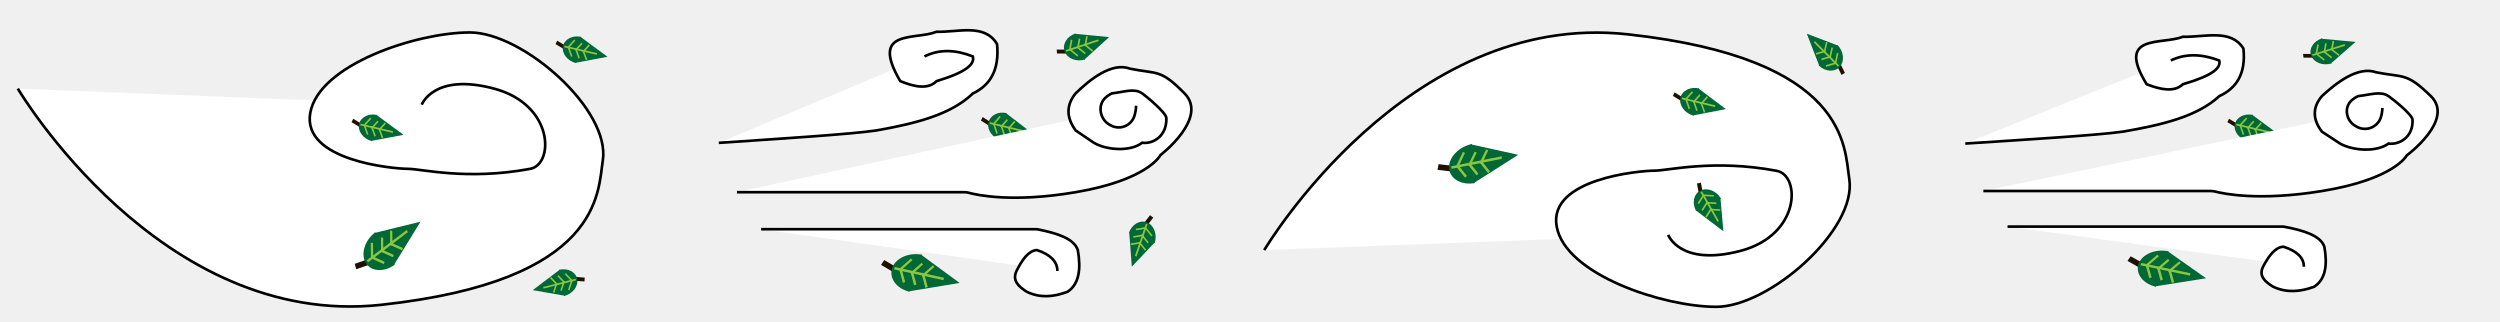
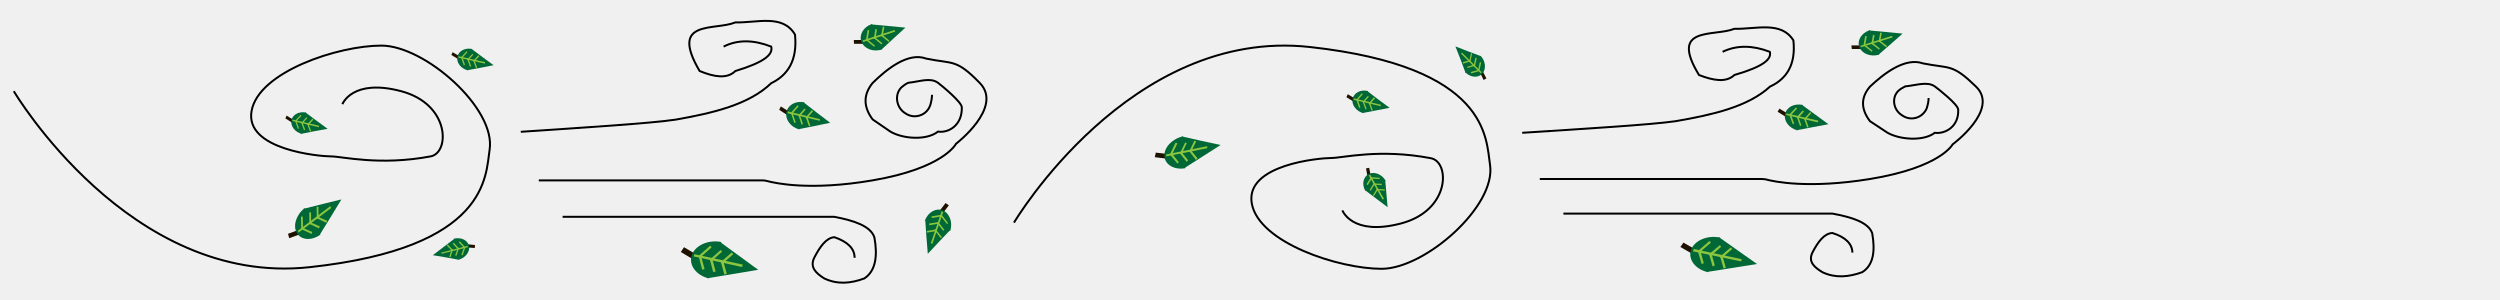
- <svg xmlns="http://www.w3.org/2000/svg" id="Layer_1" data-name="Layer 1" width="934.98" height="120.34" viewBox="0 0 934.98 120.34">
-   <defs>
-     <style>.cls-1{fill:#fff;stroke:#000;stroke-miterlimit:10;}.cls-2{fill:#1f1100;}.cls-3{fill:#006837;}.cls-4{fill:#8cc63f;}.cls-5{fill:none;}</style>
-   </defs>
-   <path class="cls-1" d="M6.66,33.14S59.76,123,142.57,114s81-42.27,82.87-53.92c3-19-29.83-47.94-49.72-47.94s-56.36,12-59.67,30,31.25,21,36.46,21,22.11,4.42,45.8,0c8.93-1.66,9-24-13.53-30s-27.05,6-27.05,6" />
-   <path class="cls-1" d="M472.82,93.53s53.24-89.8,136-80.69,80.95,42.4,82.79,54.05c3,19-29.9,47.89-49.79,47.86s-56.34-12.06-59.63-30,31.28-20.93,36.5-20.92,22.11-4.39,45.8.06c8.93,1.68,9,24-13.57,29.94s-27.05-6-27.05-6" />
-   <polygon class="cls-2" points="138.21 96.72 132.66 98.67 133.23 100.69 138.78 98.74 138.21 96.72" />
-   <polygon class="cls-3" points="147.24 99.23 143.56 93.2 139.89 87.17 148.58 85.03 157.28 82.9 152.26 91.06 147.24 99.23" />
-   <path class="cls-3" d="M144,92.87,147.61,99c-4,2.91-8.8,2.62-10.8-.64s-.44-8.49,3.53-11.49Z" />
-   <polygon class="cls-4" points="137.65 98.1 137.17 97.32 152.08 86.03 152.56 86.81 137.65 98.1" />
-   <polygon class="cls-4" points="145.86 86.29 146.71 86.28 146.78 91.72 145.93 91.73 145.86 86.29" />
-   <polygon class="cls-4" points="142.45 88.87 143.3 88.86 143.37 94.3 142.52 94.31 142.45 88.87" />
-   <polygon class="cls-4" points="138.65 90.82 139.5 90.81 139.58 96.25 138.73 96.27 138.65 90.82" />
-   <polygon class="cls-4" points="150.37 93.63 150.69 92.75 146.15 90.69 145.82 91.56 150.37 93.63" />
-   <polygon class="cls-4" points="146.96 96.21 147.28 95.33 142.74 93.27 142.42 94.14 146.96 96.21" />
-   <polygon class="cls-4" points="143.55 98.79 143.87 97.91 139.33 95.85 139.01 96.72 143.55 98.79" />
-   <polygon class="cls-2" points="211.91 17.34 208.39 15.22 207.77 16.49 211.29 18.62 211.91 17.34" />
-   <polygon class="cls-3" points="215.11 23.51 216.05 18.61 216.99 13.7 222.09 17.47 227.2 21.23 221.15 22.37 215.11 23.51" />
-   <path class="cls-3" d="M216.42,18.71l-1,4.88c-3.19-.78-5.38-3.59-4.88-6.25s3.59-4.29,6.82-3.54Z" />
-   <polygon class="cls-4" points="211.03 17.69 211.15 17.06 223.31 19.87 223.19 20.51 211.03 17.69" />
-   <polygon class="cls-4" points="220.23 16.57 220.64 17.03 218.24 19.67 217.83 19.21 220.23 16.57" />
-   <polygon class="cls-4" points="217.45 15.93 217.86 16.39 215.46 19.03 215.05 18.57 217.45 15.93" />
-   <polygon class="cls-4" points="214.76 14.77 215.18 15.23 212.78 17.87 212.37 17.41 214.76 14.77" />
-   <polygon class="cls-4" points="219.1 22.55 219.65 22.31 218.4 18.83 217.85 19.07 219.1 22.55" />
-   <polygon class="cls-4" points="216.32 21.91 216.87 21.67 215.62 18.18 215.07 18.43 216.32 21.91" />
-   <polygon class="cls-4" points="213.54 21.27 214.09 21.03 212.84 17.54 212.29 17.78 213.54 21.27" />
-   <polygon class="cls-2" points="214.59 104.97 218.59 105.27 218.68 103.82 214.68 103.51 214.59 104.97" />
-   <polygon class="cls-3" points="209.37 100.84 210.36 105.73 211.35 110.62 205.29 109.56 199.24 108.51 204.3 104.67 209.37 100.84" />
-   <path class="cls-3" d="M210,105.81l-.91-4.91c3.2-.76,6.24.77,6.78,3.42s-1.64,5.56-4.86,6.38Z" />
-   <polygon class="cls-4" points="215.26 104.24 215.39 104.87 203.28 107.94 203.15 107.31 215.26 104.24" />
-   <polygon class="cls-4" points="207.32 109.52 206.78 109.29 207.96 105.78 208.51 106.01 207.32 109.52" />
-   <polygon class="cls-4" points="210.09 108.82 209.54 108.59 210.73 105.08 211.28 105.31 210.09 108.82" />
-   <polygon class="cls-4" points="212.97 108.63 212.42 108.4 213.6 104.89 214.15 105.11 212.97 108.63" />
-   <polygon class="cls-4" points="206.1 103.56 205.69 104.03 208.13 106.62 208.54 106.15 206.1 103.56" />
-   <polygon class="cls-4" points="208.87 102.86 208.46 103.33 210.9 105.92 211.31 105.45 208.87 102.86" />
-   <polygon class="cls-4" points="211.63 102.15 211.23 102.62 213.67 105.21 214.08 104.74 211.63 102.15" />
-   <polygon class="cls-2" points="135.62 46.54 132.1 44.41 131.47 45.69 134.99 47.82 135.62 46.54" />
-   <polygon class="cls-3" points="138.82 52.71 139.75 47.8 140.69 42.9 145.8 46.66 150.91 50.43 144.86 51.57 138.82 52.71" />
-   <path class="cls-3" d="M140.13,47.9l-1,4.89c-3.18-.79-5.37-3.59-4.87-6.25s3.59-4.29,6.82-3.54Z" />
-   <polygon class="cls-4" points="134.74 46.89 134.86 46.25 147.02 49.07 146.9 49.71 134.74 46.89" />
-   <polygon class="cls-4" points="143.94 45.77 144.35 46.23 141.95 48.87 141.54 48.41 143.94 45.77" />
-   <polygon class="cls-4" points="141.16 45.12 141.57 45.58 139.17 48.22 138.76 47.76 141.16 45.12" />
-   <polygon class="cls-4" points="138.47 43.96 138.88 44.43 136.49 47.07 136.07 46.6 138.47 43.96" />
-   <polygon class="cls-4" points="142.81 51.75 143.35 51.51 142.11 48.02 141.56 48.27 142.81 51.75" />
-   <polygon class="cls-4" points="140.03 51.11 140.57 50.87 139.33 47.38 138.78 47.62 140.03 51.11" />
-   <polygon class="cls-4" points="137.25 50.46 137.79 50.22 136.55 46.74 136 46.98 137.25 50.46" />
-   <rect class="cls-5" x="4.02" y="4.87" width="226.24" height="110.95" />
-   <rect class="cls-5" x="-0.5" y="2.65" width="230.77" height="115.38" />
-   <polygon class="cls-2" points="335.81 100.27 330.71 97.26 329.51 99.06 334.61 102.07 335.81 100.27" />
-   <polygon class="cls-3" points="339.7 108.98 342.01 102.07 344.33 95.15 351.61 100.48 358.89 105.81 349.3 107.4 339.7 108.98" />
-   <path class="cls-3" d="M342.58,102.21l-2.45,6.89c-4.82-1.12-7.72-5.08-6.48-8.83s6.32-6,11.22-5Z" />
-   <polygon class="cls-4" points="334.38 100.76 334.67 99.86 353.09 103.88 352.79 104.78 334.38 100.76" />
-   <polygon class="cls-4" points="348.87 99.21 349.43 99.86 345.24 103.58 344.68 102.92 348.87 99.21" />
-   <polygon class="cls-4" points="344.66 98.29 345.22 98.94 341.03 102.66 340.47 102.01 344.66 98.29" />
-   <polygon class="cls-4" points="340.69 96.65 341.25 97.3 337.06 101.02 336.5 100.36 340.69 96.65" />
-   <polygon class="cls-4" points="346.08 107.65 346.96 107.31 345.63 102.39 344.75 102.73 346.08 107.65" />
-   <polygon class="cls-4" points="341.87 106.73 342.75 106.39 341.43 101.47 340.54 101.81 341.87 106.73" />
-   <polygon class="cls-4" points="337.66 105.81 338.55 105.48 337.21 100.56 336.33 100.89 337.66 105.81" />
-   <polygon class="cls-2" points="399.39 18.56 395.18 18.55 395.32 20.02 399.54 20.03 399.39 18.56" />
-   <polygon class="cls-3" points="405.52 22.33 403.68 17.48 401.83 12.63 408.31 13.25 414.8 13.88 410.16 18.1 405.52 22.33" />
-   <path class="cls-3" d="M404.05,17.37l1.77,4.88c-3.2,1-6.63-.32-7.64-2.95s.79-5.71,4-6.77Z" />
-   <polygon class="cls-4" points="398.82 19.34 398.57 18.72 410.68 14.74 410.93 15.37 398.82 19.34" />
-   <polygon class="cls-4" points="406.2 13.45 406.81 13.64 406.16 17.26 405.55 17.07 406.2 13.45" />
-   <polygon class="cls-4" points="403.44 14.36 404.05 14.55 403.39 18.17 402.79 17.98 403.44 14.36" />
-   <polygon class="cls-4" points="400.47 14.76 401.08 14.95 400.43 18.57 399.82 18.38 400.47 14.76" />
-   <polygon class="cls-4" points="408.48 19.36 408.82 18.85 405.84 16.43 405.5 16.93 408.48 19.36" />
-   <polygon class="cls-4" points="405.71 20.27 406.05 19.76 403.07 17.34 402.73 17.84 405.71 20.27" />
-   <polygon class="cls-4" points="402.94 21.18 403.28 20.67 400.31 18.25 399.96 18.75 402.94 21.18" />
-   <polygon class="cls-2" points="428.81 84.62 431.31 81.39 430.1 80.48 427.6 83.72 428.81 84.62" />
-   <polygon class="cls-3" points="422.3 86.72 427.11 88.67 431.91 90.61 427.6 95.17 423.29 99.74 422.8 93.23 422.3 86.72" />
-   <path class="cls-3" d="M427,89l-4.77-2c1.12-3.15,4.16-4.87,6.77-3.82s3.91,4.57,2.82,7.79Z" />
-   <polygon class="cls-4" points="428.55 83.64 429.18 83.89 425.07 95.97 424.44 95.72 428.55 83.64" />
-   <polygon class="cls-4" points="428.7 93.42 428.19 93.75 425.81 90.74 426.31 90.4 428.7 93.42" />
-   <polygon class="cls-4" points="429.64 90.65 429.13 90.99 426.75 87.98 427.25 87.64 429.64 90.65" />
-   <polygon class="cls-4" points="431.08 88.09 430.58 88.43 428.19 85.42 428.69 85.08 431.08 88.09" />
-   <polygon class="cls-4" points="422.83 91.06 423.01 91.67 426.63 91.07 426.45 90.46 422.83 91.06" />
-   <polygon class="cls-4" points="423.77 88.3 423.95 88.91 427.57 88.31 427.39 87.69 423.77 88.3" />
-   <polygon class="cls-4" points="424.71 85.54 424.89 86.15 428.51 85.55 428.33 84.93 424.71 85.54" />
-   <polygon class="cls-2" points="371.01 45.99 367.49 43.77 366.86 45.1 370.38 47.32 371.01 45.99" />
-   <polygon class="cls-3" points="374.2 52.4 375.14 47.3 376.08 42.2 381.19 46.12 386.29 50.03 380.25 51.22 374.2 52.4" />
-   <path class="cls-3" d="M375.51,47.41l-1,5.08c-3.19-.82-5.37-3.74-4.87-6.5s3.58-4.47,6.82-3.69Z" />
-   <polygon class="cls-4" points="370.12 46.35 370.24 45.69 382.41 48.62 382.29 49.28 370.12 46.35" />
-   <polygon class="cls-4" points="379.32 45.18 379.73 45.66 377.33 48.41 376.92 47.93 379.32 45.18" />
-   <polygon class="cls-4" points="376.54 44.51 376.95 44.99 374.56 47.74 374.14 47.26 376.54 44.51" />
-   <polygon class="cls-4" points="373.86 43.31 374.27 43.79 371.87 46.53 371.46 46.05 373.86 43.31" />
-   <polygon class="cls-4" points="378.19 51.41 378.74 51.16 377.49 47.53 376.95 47.78 378.19 51.41" />
-   <polygon class="cls-4" points="375.42 50.74 375.96 50.49 374.71 46.86 374.17 47.11 375.42 50.74" />
-   <polygon class="cls-4" points="372.63 50.07 373.18 49.82 371.93 46.19 371.39 46.44 372.63 50.07" />
-   <rect class="cls-5" x="234.88" y="2.65" width="226.24" height="115.38" />
-   <rect class="cls-5" x="234.88" y="0.34" width="230.77" height="120" />
-   <path class="cls-1" d="M268.82,53.42c23.67-1.59,49.22-3.22,58.82-4.61,14.22-2.54,27.77-5.72,36.2-13.85,6.34-3,10-8.63,9.05-18.46-4.66-7.87-14.49-4.37-22.62-4.62-7.94,3.27-25.19-1.33-13.58,18.46,5.52,2.26,10.44,3.15,13.58,0,11.35-3.41,14.32-6.41,13.57-9.23-6.61-2.61-12.67-2.73-18.1,0" />
-   <path class="cls-1" d="M275.61,71.88h85.06a5.81,5.81,0,0,1,1.6.21c3.08.84,16.42,3.81,40-.21C429.45,67.27,434,58,434,58s18.1-13.85,9-23.08-10-7.12-20.36-9.23c-6.9-2.58-15.08,4.12-20.36,9.23-3.66,4.49-3.46,9.11,0,13.85l6.78,4.61c4.59,2.75,13.66,3.5,18.1,0,4,.59,9.28-2.44,9.05-9.23-.07-2-7.41-8.07-9.05-9.23-2.94-2.09-6.89-.47-11.31,0a9.82,9.82,0,0,0-2.59,1.78c-2.81,2.79-1.89,7.77,1.48,9.81l.63.36a6.17,6.17,0,0,0,8.83-3.33,15.17,15.17,0,0,0,.7-4" />
-   <path class="cls-1" d="M284.66,85.73H387.81c7.56,1.45,13.85,3.49,15.28,7.79,1.26,7.17.47,12.74-3.82,15.59-5.11,1.93-10.21,2.46-15.28,0-3.1-2-5.51-4.18-3.82-7.79,2.17-4.29,4.55-7.63,7.64-7.8q7.65,2.57,7.64,7.8" />
-   <polygon class="cls-2" points="801.96 98.73 796.86 95.84 795.66 97.57 800.76 100.47 801.96 98.73" />
-   <polygon class="cls-3" points="805.85 107.11 808.17 100.46 810.48 93.81 817.76 98.94 825.05 104.07 815.45 105.59 805.85 107.11" />
-   <path class="cls-3" d="M808.73,100.6l-2.44,6.63c-4.82-1.08-7.73-4.89-6.49-8.5S806.12,92.92,811,94Z" />
-   <polygon class="cls-4" points="800.53 99.21 800.83 98.34 819.25 102.2 818.95 103.07 800.53 99.21" />
-   <polygon class="cls-4" points="815.02 97.71 815.58 98.34 811.39 101.92 810.83 101.29 815.02 97.71" />
-   <polygon class="cls-4" points="810.81 96.83 811.37 97.46 807.19 101.03 806.62 100.41 810.81 96.83" />
-   <polygon class="cls-4" points="806.84 95.25 807.4 95.88 803.22 99.45 802.65 98.83 806.84 95.25" />
-   <polygon class="cls-4" points="812.23 105.83 813.12 105.5 811.79 100.77 810.9 101.1 812.23 105.83" />
-   <polygon class="cls-4" points="808.02 104.95 808.91 104.62 807.58 99.89 806.69 100.22 808.02 104.95" />
-   <polygon class="cls-4" points="803.81 104.06 804.7 103.74 803.37 99.01 802.48 99.33 803.81 104.06" />
-   <polygon class="cls-2" points="865.55 20.17 861.33 20.16 861.48 21.57 865.7 21.58 865.55 20.17" />
-   <polygon class="cls-3" points="871.67 23.8 869.83 19.13 867.98 14.47 874.47 15.06 880.96 15.66 876.32 19.73 871.67 23.8" />
-   <path class="cls-3" d="M870.21,19,872,23.72c-3.2,1-6.62-.31-7.63-2.84s.78-5.49,4-6.51Z" />
-   <polygon class="cls-4" points="864.97 20.92 864.73 20.32 876.84 16.49 877.08 17.09 864.97 20.92" />
-   <polygon class="cls-4" points="872.36 15.25 872.97 15.44 872.32 18.92 871.71 18.73 872.36 15.25" />
-   <polygon class="cls-4" points="869.59 16.13 870.2 16.31 869.55 19.79 868.94 19.61 869.59 16.13" />
-   <polygon class="cls-4" points="866.63 16.51 867.24 16.7 866.59 20.18 865.98 20 866.63 16.51" />
-   <polygon class="cls-4" points="874.63 20.93 874.97 20.45 872 18.12 871.65 18.6 874.63 20.93" />
-   <polygon class="cls-4" points="871.86 21.81 872.21 21.32 869.23 18.99 868.88 19.48 871.86 21.81" />
-   <polygon class="cls-4" points="869.09 22.68 869.44 22.2 866.46 19.86 866.12 20.35 869.09 22.68" />
-   <polygon class="cls-2" points="837.16 46.54 833.64 44.41 833.01 45.69 836.53 47.82 837.16 46.54" />
-   <polygon class="cls-3" points="840.36 52.71 841.29 47.8 842.23 42.9 847.34 46.66 852.45 50.43 846.4 51.57 840.36 52.71" />
-   <path class="cls-3" d="M841.67,47.9l-1,4.89c-3.19-.79-5.37-3.59-4.87-6.25s3.58-4.29,6.82-3.54Z" />
-   <polygon class="cls-4" points="836.28 46.89 836.4 46.25 848.56 49.07 848.44 49.71 836.28 46.89" />
-   <polygon class="cls-4" points="845.47 45.77 845.89 46.23 843.49 48.87 843.08 48.41 845.47 45.77" />
-   <polygon class="cls-4" points="842.69 45.12 843.11 45.58 840.71 48.22 840.3 47.76 842.69 45.12" />
-   <polygon class="cls-4" points="840.01 43.96 840.42 44.43 838.02 47.07 837.61 46.6 840.01 43.96" />
-   <polygon class="cls-4" points="844.35 51.75 844.89 51.51 843.65 48.02 843.1 48.27 844.35 51.75" />
-   <polygon class="cls-4" points="841.57 51.11 842.11 50.87 840.87 47.38 840.32 47.62 841.57 51.11" />
-   <polygon class="cls-4" points="838.79 50.46 839.33 50.22 838.09 46.74 837.54 46.98 838.79 50.46" />
-   <rect class="cls-5" x="701.04" y="4.87" width="226.24" height="110.95" />
-   <rect class="cls-5" x="701.04" y="2.65" width="230.77" height="115.38" />
-   <path class="cls-1" d="M735,53.69c23.67-1.54,49.21-3.1,58.82-4.44,14.22-2.44,27.76-5.5,36.2-13.31,6.33-2.93,10-8.3,9-17.76-4.66-7.56-14.5-4.19-22.63-4.43-7.93,3.14-25.18-1.28-13.57,17.75,5.52,2.16,10.44,3,13.57,0,11.35-3.29,14.32-6.17,13.58-8.88-6.62-2.51-12.68-2.63-18.1,0" />
-   <path class="cls-1" d="M741.76,71.44h85.06a6.69,6.69,0,0,1,1.61.19c3.07.81,16.41,3.67,40-.19,27.15-4.44,31.67-13.31,31.67-13.31s18.1-13.32,9-22.19-10-6.85-20.36-8.88c-6.9-2.48-15.08,4-20.36,8.88-3.65,4.31-3.46,8.75,0,13.31l6.79,4.44c4.58,2.64,13.65,3.36,18.1,0,4,.56,9.28-2.35,9-8.88-.07-2-7.42-7.76-9-8.87-2.94-2-6.9-.46-11.32,0a9.63,9.63,0,0,0-2.59,1.71c-2.8,2.68-1.89,7.47,1.49,9.43l.62.35a6.27,6.27,0,0,0,8.83-3.2,13.39,13.39,0,0,0,.7-3.86" />
-   <path class="cls-1" d="M750.81,84.75H854c7.55,1.39,13.84,3.36,15.28,7.5,1.25,6.88.46,12.24-3.82,15-5.11,1.86-10.21,2.37-15.28,0-3.11-1.89-5.52-4-3.82-7.49,2.17-4.12,4.55-7.34,7.64-7.49q7.63,2.46,7.64,7.49" />
-   <polygon class="cls-2" points="543.99 62.1 538.02 61.39 537.61 63.52 543.58 64.23 543.99 62.1" />
-   <polygon class="cls-3" points="551.08 68.53 550.52 61.25 549.95 53.96 558.88 55.92 567.81 57.89 559.45 63.21 551.08 68.53" />
-   <path class="cls-3" d="M551.1,61.15l.43,7.32c-4.95.91-9.25-1.56-9.57-5.51s3.54-8.1,8.55-9.09Z" />
-   <polygon class="cls-4" points="542.84 63.13 542.77 62.18 561.61 58.45 561.69 59.39 542.84 63.13" />
-   <polygon class="cls-4" points="555.81 55.86 556.59 56.23 554.14 61.33 553.35 60.96 555.81 55.86" />
-   <polygon class="cls-4" points="551.5 56.71 552.28 57.08 549.83 62.19 549.04 61.81 551.5 56.71" />
-   <polygon class="cls-4" points="547.13 56.8 547.92 57.17 545.46 62.28 544.68 61.91 547.13 56.8" />
-   <polygon class="cls-4" points="556.53 64.74 557.23 64.07 554.04 60.08 553.34 60.75 556.53 64.74" />
-   <polygon class="cls-4" points="552.22 65.59 552.92 64.92 549.73 60.94 549.03 61.61 552.22 65.59" />
-   <polygon class="cls-4" points="547.91 66.44 548.61 65.78 545.42 61.79 544.72 62.46 547.91 66.44" />
-   <polygon class="cls-2" points="686.85 24.26 688.73 28.03 689.97 27.24 688.09 23.46 686.85 24.26" />
-   <polygon class="cls-3" points="687.46 17.09 683.95 20.92 680.45 24.75 678.09 18.67 675.73 12.6 681.59 14.84 687.46 17.09" />
-   <path class="cls-3" d="M683.69,20.63l3.56-3.77c2.33,2.41,2.69,6.06.8,8.14s-5.46,1.87-7.85-.53Z" />
-   <polygon class="cls-4" points="687.8 24.42 687.35 24.92 678.35 15.89 678.8 15.39 687.8 24.42" />
-   <polygon class="cls-4" points="679.21 20.47 679.11 19.84 682.64 18.8 682.74 19.43 679.21 20.47" />
-   <polygon class="cls-4" points="681.27 22.53 681.17 21.9 684.69 20.86 684.8 21.49 681.27 22.53" />
-   <polygon class="cls-4" points="682.96 25 682.86 24.37 686.38 23.32 686.49 23.95 682.96 25" />
-   <polygon class="cls-4" points="683.47 15.79 682.87 15.7 682.04 19.45 682.64 19.54 683.47 15.79" />
-   <polygon class="cls-4" points="685.53 17.85 684.92 17.77 684.09 21.52 684.7 21.6 685.53 17.85" />
-   <polygon class="cls-4" points="687.58 19.91 686.98 19.83 686.15 23.58 686.75 23.66 687.58 19.91" />
-   <polygon class="cls-2" points="636.88 72.34 636.12 68.32 634.64 68.63 635.4 72.64 636.88 72.34" />
-   <polygon class="cls-3" points="634.13 78.6 638.78 76.3 643.43 73.99 643.98 80.24 644.53 86.49 639.33 82.55 634.13 78.6" />
-   <path class="cls-3" d="M639,76.64l-4.69,2.23c-1.62-2.93-.89-6.34,1.63-7.6s6,.1,7.7,3Z" />
-   <polygon class="cls-4" points="635.97 71.88 636.58 71.58 642.89 82.66 642.29 82.96 635.97 71.88" />
-   <polygon class="cls-4" points="643.39 78.25 643.31 78.85 639.47 78.64 639.55 78.04 643.39 78.25" />
-   <polygon class="cls-4" points="641.95 75.72 641.86 76.32 638.02 76.11 638.11 75.5 641.95 75.72" />
-   <polygon class="cls-4" points="640.99 72.94 640.91 73.54 637.07 73.33 637.15 72.72 640.99 72.94" />
-   <polygon class="cls-4" points="637.74 81.08 638.32 81.35 640.26 78.24 639.68 77.97 637.74 81.08" />
-   <polygon class="cls-4" points="636.29 78.55 636.87 78.82 638.82 75.71 638.24 75.44 636.29 78.55" />
-   <polygon class="cls-4" points="634.85 76.01 635.43 76.28 637.38 73.17 636.79 72.9 634.85 76.01" />
-   <polygon class="cls-2" points="629.88 36.76 626.29 34.55 625.65 35.87 629.24 38.09 629.88 36.76" />
-   <polygon class="cls-3" points="633.14 43.17 634.1 38.07 635.06 32.97 640.26 36.89 645.47 40.8 639.31 41.99 633.14 43.17" />
-   <path class="cls-3" d="M634.48,38.18l-1.05,5.08c-3.25-.82-5.48-3.74-5-6.5s3.66-4.47,7-3.69Z" />
-   <polygon class="cls-4" points="628.98 37.12 629.11 36.46 641.51 39.39 641.39 40.05 628.98 37.12" />
-   <polygon class="cls-4" points="638.36 35.95 638.78 36.43 636.34 39.18 635.92 38.7 638.36 35.95" />
-   <polygon class="cls-4" points="635.53 35.28 635.95 35.76 633.5 38.51 633.08 38.03 635.53 35.28" />
-   <polygon class="cls-4" points="632.79 34.08 633.21 34.56 630.76 37.3 630.34 36.82 632.79 34.08" />
-   <polygon class="cls-4" points="637.22 42.18 637.77 41.93 636.5 38.3 635.94 38.55 637.22 42.18" />
-   <polygon class="cls-4" points="634.38 41.51 634.93 41.26 633.66 37.63 633.11 37.88 634.38 41.51" />
-   <polygon class="cls-4" points="631.54 40.84 632.1 40.59 630.83 36.96 630.27 37.21 631.54 40.84" />
-   <rect class="cls-5" x="467.96" y="4.96" width="230.77" height="115.38" />
+ <svg xmlns="http://www.w3.org/2000/svg" version="1.1" id="Layer_1" x="0px" y="0px" viewBox="0 0 1250 150" style="enable-background:new 0 0 1250 150;" xml:space="preserve">
+   <style type="text/css">
+ 	.st0{fill:none;stroke:#000000;stroke-miterlimit:10;}
+ 	.st1{fill:#1F1100;}
+ 	.st2{fill:#006837;}
+ 	.st3{fill:#8CC63F;}
+ 	.st4{fill:none;}
+ 	.st5{display:none;}
+ 	.st6{display:inline;fill:none;stroke:#000000;stroke-width:0.25;stroke-miterlimit:10;}
+ </style>
+   <path class="st0" d="M6.9,45.6c0,0,57.8,97.7,147.8,88s88.1-46,90.1-58.7c3.3-20.7-32.4-52.1-54.1-52.1s-61.3,13.1-64.9,32.6  s34,22.8,39.7,22.8s24.1,4.8,49.8,0c9.7-1.8,9.8-26.1-14.7-32.6s-29.4,6.5-29.4,6.5" />
+   <polygon class="st1" points="150,114.7 144,116.9 144.6,119.1 150.6,116.9 " />
+   <polygon class="st2" points="159.8,117.5 155.8,110.9 151.8,104.4 161.3,102 170.7,99.7 165.3,108.6 " />
+   <path class="st2" d="M156.3,110.6l3.9,6.7c-4.4,3.2-9.6,2.8-11.7-0.7c-2.2-3.5-0.5-9.2,3.8-12.5L156.3,110.6z" />
+   <polygon class="st3" points="149.4,116.2 148.9,115.4 165.1,103.1 165.6,104 " />
+   <polygon class="st3" points="158.3,103.4 159.2,103.4 159.3,109.3 158.4,109.3 " />
+   <polygon class="st3" points="154.6,106.2 155.5,106.2 155.6,112.1 154.7,112.1 " />
+   <polygon class="st3" points="150.5,108.3 151.4,108.3 151.5,114.2 150.6,114.3 " />
+   <polygon class="st3" points="163.2,111.4 163.6,110.4 158.6,108.2 158.3,109.1 " />
+   <polygon class="st3" points="159.5,114.2 159.9,113.2 154.9,111 154.6,111.9 " />
+   <polygon class="st3" points="155.8,117 156.1,116 151.2,113.8 150.9,114.7 " />
+   <polygon class="st1" points="230.2,28.4 226.3,26.1 225.7,27.5 229.5,29.8 " />
+   <polygon class="st2" points="233.6,35.1 234.7,29.8 235.7,24.4 241.2,28.5 246.8,32.6 240.2,33.9 " />
+   <path class="st2" d="M235.1,29.9l-1.1,5.3c-3.5-0.8-5.9-3.9-5.3-6.8c0.5-2.9,3.9-4.7,7.4-3.9L235.1,29.9z" />
+   <polygon class="st3" points="229.2,28.8 229.3,28.1 242.6,31.1 242.4,31.8 " />
+   <polygon class="st3" points="239.2,27.6 239.7,28.1 237,30.9 236.6,30.4 " />
+   <polygon class="st3" points="236.2,26.9 236.6,27.4 234,30.2 233.6,29.7 " />
+   <polygon class="st3" points="233.3,25.6 233.7,26.1 231.1,29 230.7,28.5 " />
+   <polygon class="st3" points="238,34.1 238.6,33.8 237.2,30 236.6,30.3 " />
+   <polygon class="st3" points="235,33.4 235.6,33.1 234.2,29.3 233.6,29.6 " />
+   <polygon class="st3" points="231.9,32.7 232.5,32.4 231.2,28.6 230.6,28.9 " />
+   <polygon class="st1" points="233.1,123.7 237.4,124 237.5,122.5 233.2,122.1 " />
+   <polygon class="st2" points="227.4,119.2 228.5,124.5 229.5,129.9 223,128.7 216.4,127.6 221.9,123.4 " />
+   <path class="st2" d="M228.1,124.6l-1-5.3c3.5-0.8,6.8,0.8,7.4,3.7c0.6,2.9-1.8,6-5.3,6.9L228.1,124.6z" />
+   <polygon class="st3" points="233.8,122.9 233.9,123.6 220.8,126.9 220.6,126.3 " />
+   <polygon class="st3" points="225.2,128.7 224.6,128.4 225.9,124.6 226.5,124.8 " />
+   <polygon class="st3" points="228.2,127.9 227.6,127.7 228.9,123.8 229.5,124.1 " />
+   <polygon class="st3" points="231.3,127.7 230.7,127.4 232,123.6 232.6,123.9 " />
+   <polygon class="st3" points="223.8,122.2 223.4,122.7 226,125.5 226.5,125 " />
+   <polygon class="st3" points="226.9,121.4 226.4,121.9 229.1,124.8 229.5,124.2 " />
+   <polygon class="st3" points="229.9,120.6 229.4,121.2 232.1,124 232.5,123.5 " />
+   <polygon class="st1" points="147.2,60.2 143.3,57.8 142.7,59.2 146.5,61.6 " />
+   <polygon class="st2" points="150.7,66.9 151.7,61.5 152.7,56.2 158.2,60.3 163.8,64.4 157.2,65.6 " />
+   <path class="st2" d="M152.1,61.6L151,67c-3.5-0.9-5.8-3.9-5.3-6.8c0.5-2.9,3.9-4.7,7.4-3.9L152.1,61.6z" />
+   <polygon class="st3" points="146.2,60.5 146.3,59.8 159.6,62.9 159.4,63.6 " />
+   <polygon class="st3" points="156.2,59.3 156.7,59.8 154.1,62.7 153.6,62.2 " />
+   <polygon class="st3" points="153.2,58.6 153.6,59.1 151,62 150.6,61.5 " />
+   <polygon class="st3" points="150.3,57.4 150.7,57.9 148.1,60.7 147.7,60.2 " />
+   <polygon class="st3" points="155,65.8 155.6,65.6 154.2,61.8 153.6,62 " />
+   <polygon class="st3" points="152,65.1 152.6,64.9 151.2,61.1 150.6,61.3 " />
+   <polygon class="st3" points="148.9,64.4 149.5,64.2 148.2,60.4 147.6,60.6 " />
+   <rect x="4" y="14.8" class="st4" width="246.1" height="120.7" />
+   <polygon class="st1" points="348.7,127.6 342,123.6 340.4,126 347.1,130 " />
+   <polygon class="st2" points="353.8,139.1 356.8,130 359.9,120.9 369.5,127.9 379.1,134.9 366.4,137 " />
+   <path class="st2" d="M357.6,130.1l-3.2,9.1c-6.3-1.5-10.2-6.7-8.5-11.6c1.6-4.9,8.3-7.9,14.8-6.6L357.6,130.1z" />
+   <polygon class="st3" points="346.8,128.2 347.2,127.1 371.4,132.3 371,133.5 " />
+   <polygon class="st3" points="365.9,126.2 366.6,127.1 361.1,132 360.3,131.1 " />
+   <polygon class="st3" points="360.3,125 361.1,125.8 355.5,130.7 354.8,129.9 " />
+   <polygon class="st3" points="355.1,122.8 355.8,123.7 350.3,128.6 349.6,127.7 " />
+   <polygon class="st3" points="362.2,137.3 363.4,136.9 361.6,130.4 360.4,130.8 " />
+   <polygon class="st3" points="356.6,136.1 357.8,135.7 356.1,129.2 354.9,129.6 " />
+   <polygon class="st3" points="351.1,134.9 352.3,134.5 350.5,128 349.4,128.4 " />
+   <polygon class="st1" points="432.4,20 426.9,20 427,21.9 432.6,21.9 " />
+   <polygon class="st2" points="440.5,25 438,18.6 435.6,12.2 444.1,13 452.7,13.8 446.6,19.4 " />
+   <path class="st2" d="M438.5,18.4l2.3,6.4c-4.2,1.3-8.7-0.4-10.1-3.9c-1.3-3.5,1-7.5,5.3-8.9L438.5,18.4z" />
+   <polygon class="st3" points="431.6,21 431.3,20.2 447.3,15 447.6,15.8 " />
+   <polygon class="st3" points="441.4,13.3 442.2,13.5 441.3,18.3 440.5,18 " />
+   <polygon class="st3" points="437.7,14.5 438.5,14.7 437.7,19.5 436.9,19.2 " />
+   <polygon class="st3" points="433.8,15 434.6,15.2 433.8,20 433,19.8 " />
+   <polygon class="st3" points="444.4,21 444.8,20.4 440.9,17.2 440.4,17.8 " />
+   <polygon class="st3" points="440.7,22.2 441.2,21.6 437.2,18.4 436.8,19 " />
+   <polygon class="st3" points="437.1,23.4 437.5,22.8 433.6,19.6 433.1,20.2 " />
+   <polygon class="st1" points="471.1,107 474.4,102.7 472.8,101.5 469.5,105.8 " />
+   <polygon class="st2" points="462.6,109.7 468.9,112.3 475.2,114.9 469.5,120.9 463.9,126.9 463.2,118.3 " />
+   <path class="st2" d="M468.8,112.8l-6.3-2.6c1.5-4.1,5.5-6.4,8.9-5c3.4,1.4,5.1,6,3.7,10.3L468.8,112.8z" />
+   <polygon class="st3" points="470.8,105.7 471.6,106 466.2,121.9 465.4,121.6 " />
+   <polygon class="st3" points="471,118.6 470.3,119 467.2,115 467.8,114.6 " />
+   <polygon class="st3" points="472.2,114.9 471.6,115.4 468.4,111.4 469.1,111 " />
+   <polygon class="st3" points="474.1,111.6 473.5,112 470.3,108 471,107.6 " />
+   <polygon class="st3" points="463.3,115.5 463.5,116.3 468.3,115.5 468,114.7 " />
+   <polygon class="st3" points="464.5,111.8 464.7,112.6 469.5,111.8 469.3,111 " />
+   <polygon class="st3" points="465.7,108.2 466,109 470.7,108.2 470.5,107.4 " />
+   <polygon class="st1" points="395,56.1 390.4,53.2 389.6,54.9 394.2,57.9 " />
+   <polygon class="st2" points="399.2,64.6 400.5,57.8 401.7,51.1 408.4,56.3 415.1,61.4 407.2,63 " />
+   <path class="st2" d="M400.9,58l-1.3,6.7c-4.2-1.1-7.1-4.9-6.4-8.6c0.7-3.6,4.7-5.9,9-4.9L400.9,58z" />
+   <polygon class="st3" points="393.8,56.6 394,55.7 410,59.6 409.9,60.4 " />
+   <polygon class="st3" points="406,55 406.5,55.7 403.3,59.3 402.8,58.7 " />
+   <polygon class="st3" points="402.3,54.2 402.8,54.8 399.7,58.4 399.1,57.8 " />
+   <polygon class="st3" points="398.8,52.6 399.3,53.2 396.2,56.8 395.6,56.2 " />
+   <polygon class="st3" points="404.5,63.2 405.2,62.9 403.6,58.1 402.8,58.5 " />
+   <polygon class="st3" points="400.8,62.4 401.5,62 399.9,57.3 399.2,57.6 " />
+   <polygon class="st3" points="397.2,61.5 397.9,61.2 396.2,56.4 395.5,56.7 " />
+   <path class="st0" d="M260.4,65.9c31.2-2.1,64.8-4.2,77.5-6.1c18.7-3.3,36.6-7.5,47.7-18.2c8.3-4,13.2-11.4,11.9-24.3  c-6.1-10.4-19.1-5.8-29.8-6.1c-10.5,4.3-33.2-1.8-17.9,24.3c7.3,3,13.7,4.1,17.9,0c14.9-4.5,18.9-8.4,17.9-12.2  c-8.7-3.4-16.7-3.6-23.8,0" />
+   <path class="st0" d="M269.4,90.2h112c0.7,0,1.4,0.1,2.1,0.3c4.1,1.1,21.6,5,52.7-0.3C472,84.1,478,71.9,478,71.9  s23.8-18.2,11.9-30.4s-13.2-9.4-26.8-12.2c-9.1-3.4-19.9,5.4-26.8,12.2c-4.8,5.9-4.6,12,0,18.2l8.9,6.1c6,3.6,18,4.6,23.8,0  c5.3,0.8,12.2-3.2,11.9-12.2c-0.1-2.6-9.8-10.6-11.9-12.2c-3.9-2.8-9.1-0.6-14.9,0c-1.3,0.6-2.4,1.4-3.4,2.3  c-3.7,3.7-2.5,10.2,1.9,12.9l0.8,0.5c3.9,2.2,8.9,0.8,11.1-3.1c0.2-0.4,0.4-0.8,0.6-1.3c0.5-1.7,0.9-3.5,0.9-5.3" />
+   <path class="st0" d="M281.3,108.4h135.8c10,1.9,18.2,4.6,20.1,10.3c1.7,9.4,0.6,16.8-5,20.5c-6.7,2.5-13.4,3.2-20.1,0  c-4.1-2.6-7.3-5.5-5-10.3c2.9-5.6,6-10,10.1-10.3c6.7,2.3,10.1,5.7,10.1,10.3" />
+   <polygon class="st1" points="848.4,125.1 841.7,121.3 840.2,123.5 846.8,127.3 " />
+   <polygon class="st2" points="853.4,136 856.5,127.3 859.5,118.6 869,125.3 878.5,132 865.9,134 " />
+   <path class="st2" d="M857.2,127.5l-3.2,8.6c-6.3-1.4-10.1-6.4-8.5-11.1c1.6-4.7,8.2-7.6,14.6-6.2L857.2,127.5z" />
+   <polygon class="st3" points="846.5,125.7 846.9,124.5 870.9,129.6 870.5,130.7 " />
+   <polygon class="st3" points="865.4,123.7 866.1,124.5 860.7,129.2 859.9,128.4 " />
+   <polygon class="st3" points="859.9,122.6 860.6,123.4 855.2,128.1 854.4,127.2 " />
+   <polygon class="st3" points="854.7,120.5 855.5,121.3 850,126 849.3,125.2 " />
+   <polygon class="st3" points="861.8,134.3 862.9,133.9 861.2,127.7 860,128.1 " />
+   <polygon class="st3" points="856.3,133.2 857.4,132.7 855.7,126.6 854.5,127 " />
+   <polygon class="st3" points="850.8,132 851.9,131.6 850.2,125.4 849,125.8 " />
+   <polygon class="st1" points="931.2,22.7 925.7,22.7 925.9,24.5 931.4,24.5 " />
+   <polygon class="st2" points="939.2,27.4 936.8,21.3 934.4,15.2 942.9,16 951.3,16.8 945.3,22.1 " />
+   <path class="st2" d="M937.3,21.1l2.3,6.2c-4.2,1.3-8.6-0.4-9.9-3.7c-1.3-3.3,1-7.2,5.2-8.5L937.3,21.1z" />
+   <polygon class="st3" points="930.5,23.6 930.2,22.9 946,17.9 946.3,18.7 " />
+   <polygon class="st3" points="940.1,16.3 940.9,16.5 940.1,21 939.3,20.8 " />
+   <polygon class="st3" points="936.5,17.4 937.3,17.6 936.5,22.2 935.7,21.9 " />
+   <polygon class="st3" points="932.6,17.9 933.4,18.1 932.6,22.7 931.8,22.4 " />
+   <polygon class="st3" points="943.1,23.7 943.5,23 939.6,20 939.2,20.6 " />
+   <polygon class="st3" points="939.5,24.8 939.9,24.2 936,21.1 935.6,21.8 " />
+   <polygon class="st3" points="935.9,25.9 936.3,25.3 932.4,22.3 932,22.9 " />
+   <polygon class="st1" points="894.2,57 889.7,54.3 888.8,55.9 893.4,58.7 " />
+   <polygon class="st2" points="898.4,65.1 899.6,58.7 900.8,52.3 907.5,57.2 914.2,62.1 906.3,63.6 " />
+   <path class="st2" d="M900.1,58.8l-1.3,6.4c-4.2-1-7-4.7-6.3-8.1c0.7-3.5,4.7-5.6,8.9-4.6L900.1,58.8z" />
+   <polygon class="st3" points="893.1,57.5 893.2,56.7 909.1,60.3 908.9,61.2 " />
+   <polygon class="st3" points="905.1,56 905.6,56.6 902.5,60.1 902,59.5 " />
+   <polygon class="st3" points="901.4,55.2 902,55.8 898.9,59.2 898.3,58.6 " />
+   <polygon class="st3" points="898,53.7 898.5,54.3 895.4,57.7 894.8,57.1 " />
+   <polygon class="st3" points="903.6,63.8 904.3,63.5 902.7,59 902,59.3 " />
+   <polygon class="st3" points="900,63 900.7,62.7 899.1,58.1 898.4,58.4 " />
+   <polygon class="st3" points="896.4,62.1 897.1,61.8 895.5,57.3 894.7,57.6 " />
+   <path class="st0" d="M761.1,66.4c30.8-2,64.1-4,76.7-5.8c18.5-3.2,36.2-7.2,47.2-17.3c8.2-3.8,13-10.8,11.7-23.1  c-6.1-9.9-18.9-5.5-29.5-5.8c-10.3,4.1-32.8-1.7-17.7,23.1c7.2,2.8,13.6,3.9,17.7,0c14.8-4.3,18.7-8,17.7-11.6  c-8.6-3.3-16.5-3.4-23.6,0" />
+   <path class="st0" d="M769.9,89.5h110.9c0.7,0,1.4,0.1,2.1,0.2c4,1.1,21.4,4.8,52.1-0.2c35.4-5.8,41.3-17.3,41.3-17.3  s23.6-17.4,11.7-28.9c-11.9-11.6-13-8.9-26.5-11.6c-9-3.2-19.7,5.2-26.5,11.6c-4.8,5.6-4.5,11.4,0,17.3l8.8,5.8  c6,3.4,17.8,4.4,23.6,0c5.2,0.7,12.1-3.1,11.7-11.6c-0.1-2.6-9.7-10.1-11.7-11.6c-3.8-2.6-9-0.6-14.8,0c-1.2,0.6-2.4,1.3-3.4,2.2  c-3.6,3.5-2.5,9.7,1.9,12.3l0.8,0.5c4,2.2,8.9,0.7,11.1-3.3c0.2-0.3,0.3-0.6,0.4-0.9c0.5-1.6,0.9-3.3,0.9-5" />
+   <path class="st0" d="M781.7,106.8h134.5c9.8,1.8,18,4.4,19.9,9.8c1.6,9,0.6,16-5,19.5c-6.7,2.4-13.3,3.1-19.9,0  c-4.1-2.5-7.2-5.2-5-9.8c2.8-5.4,5.9-9.6,10-9.8c6.6,2.1,9.9,5.4,10,9.8" />
+   <g>
+     <path class="st0" d="M507,111.3c0,0,57.9-97.7,147.9-87.8S743,69.6,745,82.3c3.3,20.7-32.5,52.1-54.2,52.1   c-21.6,0-61.3-13.1-64.9-32.6C622.4,82.2,660,79,665.6,79c5.7,0,24.1-4.8,49.8,0.1c9.7,1.8,9.8,26.1-14.8,32.6s-29.4-6.5-29.4-6.5" />
+     <polygon class="st1" points="584.4,77.1 577.9,76.3 577.4,78.6 583.9,79.4  " />
+     <polygon class="st2" points="592.1,84.1 591.5,76.2 590.9,68.2 600.6,70.4 610.3,72.5 601.2,78.3  " />
+     <path class="st2" d="M592.1,76.1l0.5,8c-5.4,1-10.1-1.7-10.4-6s3.9-8.8,9.3-9.9L592.1,76.1z" />
+     <polygon class="st3" points="583.1,78.2 583.1,77.2 603.6,73.1 603.6,74.1  " />
+     <polygon class="st3" points="597.2,70.3 598.1,70.7 595.4,76.2 594.6,75.8  " />
+     <polygon class="st3" points="592.6,71.2 593.4,71.6 590.7,77.2 589.9,76.8  " />
+     <polygon class="st3" points="587.8,71.3 588.7,71.7 586,77.3 585.1,76.9  " />
+     <polygon class="st3" points="598,80 598.8,79.2 595.3,74.9 594.6,75.6  " />
+     <polygon class="st3" points="593.3,80.9 594.1,80.2 590.6,75.8 589.9,76.6  " />
+     <polygon class="st3" points="588.7,81.8 589.4,81.1 585.9,76.7 585.2,77.5  " />
+     <polygon class="st1" points="739.8,35.9 741.8,40 743.2,39.2 741.1,35.1  " />
+     <polygon class="st2" points="740.5,28.1 736.6,32.3 732.8,36.5 730.3,29.8 727.7,23.2 734.1,25.7  " />
+     <path class="st2" d="M736.4,32l3.9-4.1c2.5,2.6,2.9,6.6,0.9,8.9c-2.1,2.3-5.9,2-8.5-0.6L736.4,32z" />
+     <polygon class="st3" points="740.8,36.1 740.3,36.6 730.5,26.8 731,26.3  " />
+     <polygon class="st3" points="731.5,31.8 731.4,31.1 735.2,30 735.3,30.7  " />
+     <polygon class="st3" points="733.7,34 733.6,33.4 737.4,32.2 737.6,32.9  " />
+     <polygon class="st3" points="735.6,36.7 735.4,36 739.3,34.9 739.4,35.6  " />
+     <polygon class="st3" points="736.1,26.7 735.5,26.6 734.6,30.7 735.2,30.8  " />
+     <polygon class="st3" points="738.4,28.9 737.7,28.9 736.8,32.9 737.5,33  " />
+     <polygon class="st3" points="740.6,31.2 739.9,31.1 739,35.2 739.7,35.3  " />
+     <polygon class="st1" points="685.4,88.2 684.6,83.9 683,84.2 683.8,88.5  " />
+     <polygon class="st2" points="682.4,95 687.5,92.5 692.6,90 693.2,96.8 693.8,103.6 688.1,99.3  " />
+     <path class="st2" d="M687.7,92.9l-5.1,2.4c-1.8-3.2-1-6.9,1.8-8.3c2.7-1.4,6.5,0.1,8.4,3.3L687.7,92.9z" />
+     <polygon class="st3" points="684.4,87.7 685.1,87.4 692,99.4 691.3,99.8  " />
+     <polygon class="st3" points="692.5,94.7 692.4,95.3 688.2,95.1 688.3,94.4  " />
+     <polygon class="st3" points="690.9,91.9 690.8,92.6 686.7,92.3 686.8,91.7  " />
+     <polygon class="st3" points="689.9,88.9 689.8,89.5 685.6,89.3 685.7,88.6  " />
+     <polygon class="st3" points="686.4,97.7 687,98 689.1,94.6 688.5,94.3  " />
+     <polygon class="st3" points="684.8,95 685.4,95.3 687.5,91.9 686.9,91.6  " />
+     <polygon class="st3" points="683.2,92.2 683.9,92.5 686,89.1 685.3,88.8  " />
+     <polygon class="st1" points="677.8,49.5 673.9,47.1 673.2,48.6 677.1,51  " />
+     <polygon class="st2" points="681.4,56.5 682.4,50.9 683.5,45.4 689.1,49.7 694.8,53.9 688.1,55.2  " />
+     <path class="st2" d="M682.8,51.1l-1.1,5.5c-3.5-0.9-6-4.1-5.4-7.1c0.5-3,4-4.9,7.6-4L682.8,51.1z" />
+     <polygon class="st3" points="676.8,49.9 677,49.2 690.5,52.4 690.3,53.1  " />
+     <polygon class="st3" points="687,48.6 687.5,49.2 684.8,52.2 684.4,51.6  " />
+     <polygon class="st3" points="684,47.9 684.4,48.4 681.8,51.4 681.3,50.9  " />
+     <polygon class="st3" points="681,46.6 681.4,47.1 678.8,50.1 678.3,49.6  " />
+     <polygon class="st3" points="685.8,55.4 686.4,55.1 685,51.2 684.4,51.5  " />
+     <polygon class="st3" points="682.7,54.7 683.3,54.4 681.9,50.5 681.3,50.7  " />
+     <polygon class="st3" points="679.6,54 680.2,53.7 678.9,49.7 678.2,50  " />
+   </g>
+   <g class="st5">
+     <rect class="st6" width="250" height="150" />
+     <rect x="250" class="st6" width="250" height="150" />
+     <rect x="500" class="st6" width="250" height="150" />
+     <rect x="750" class="st6" width="250" height="150" />
+   </g>
</svg>
